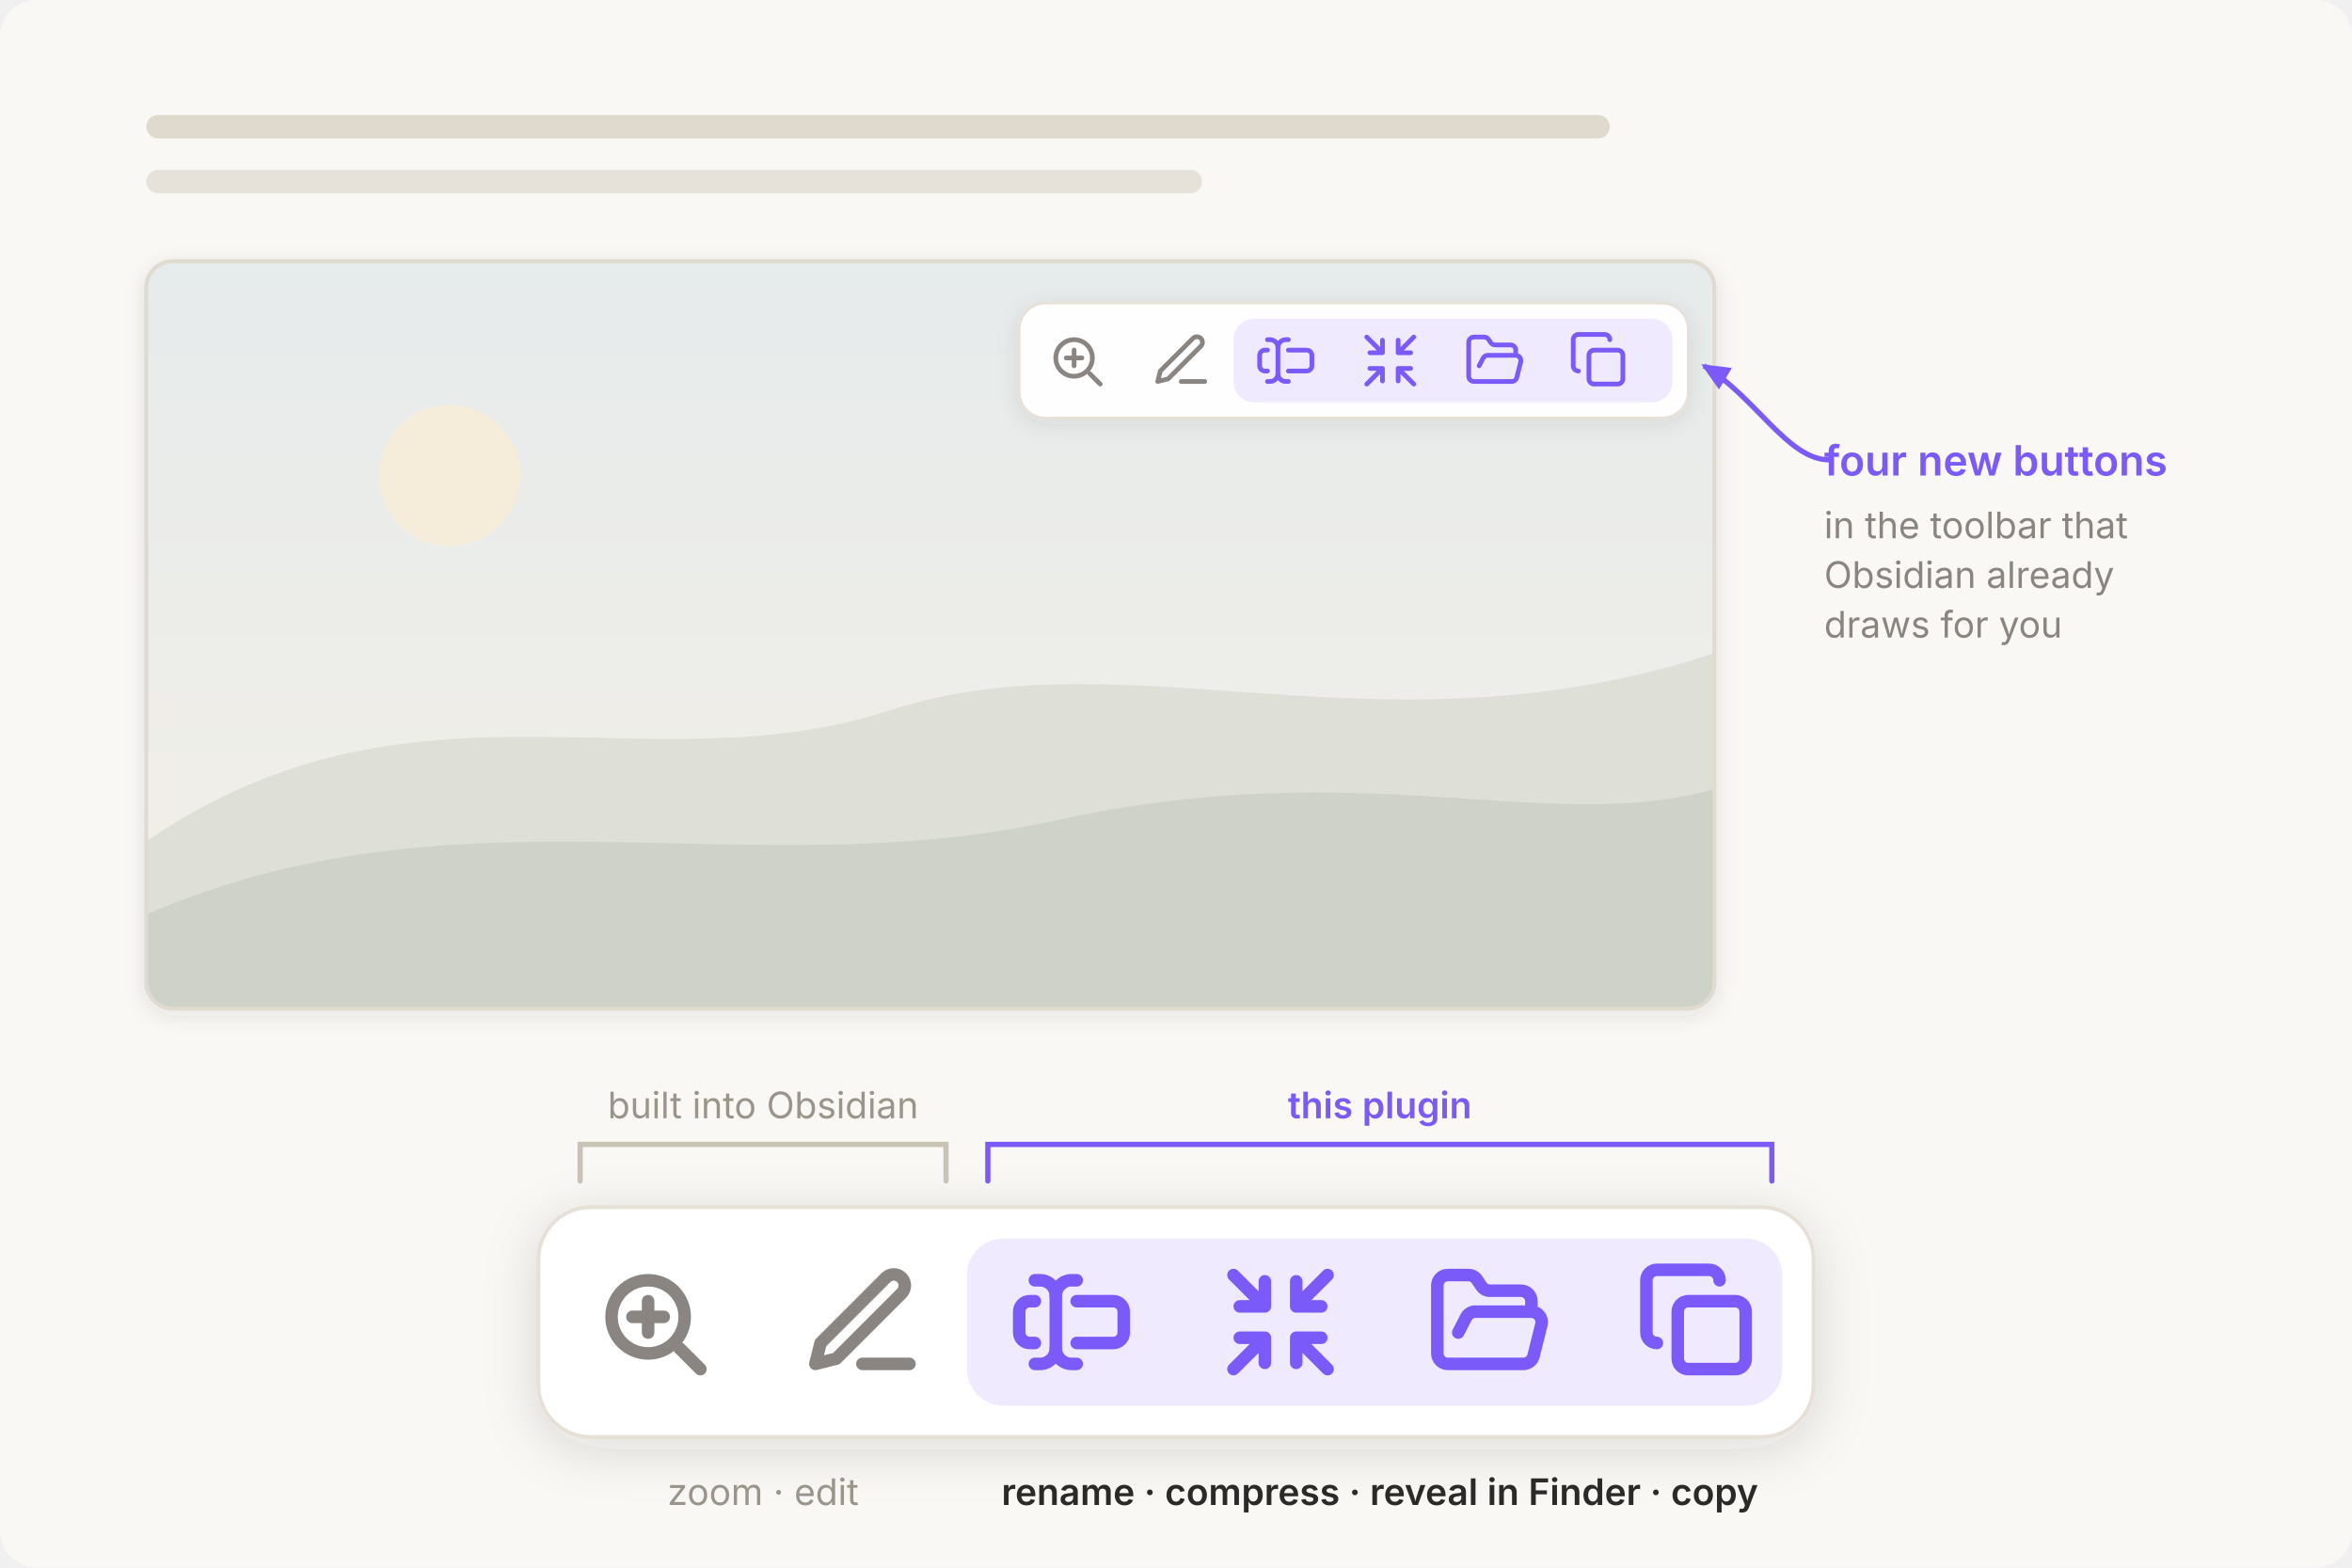
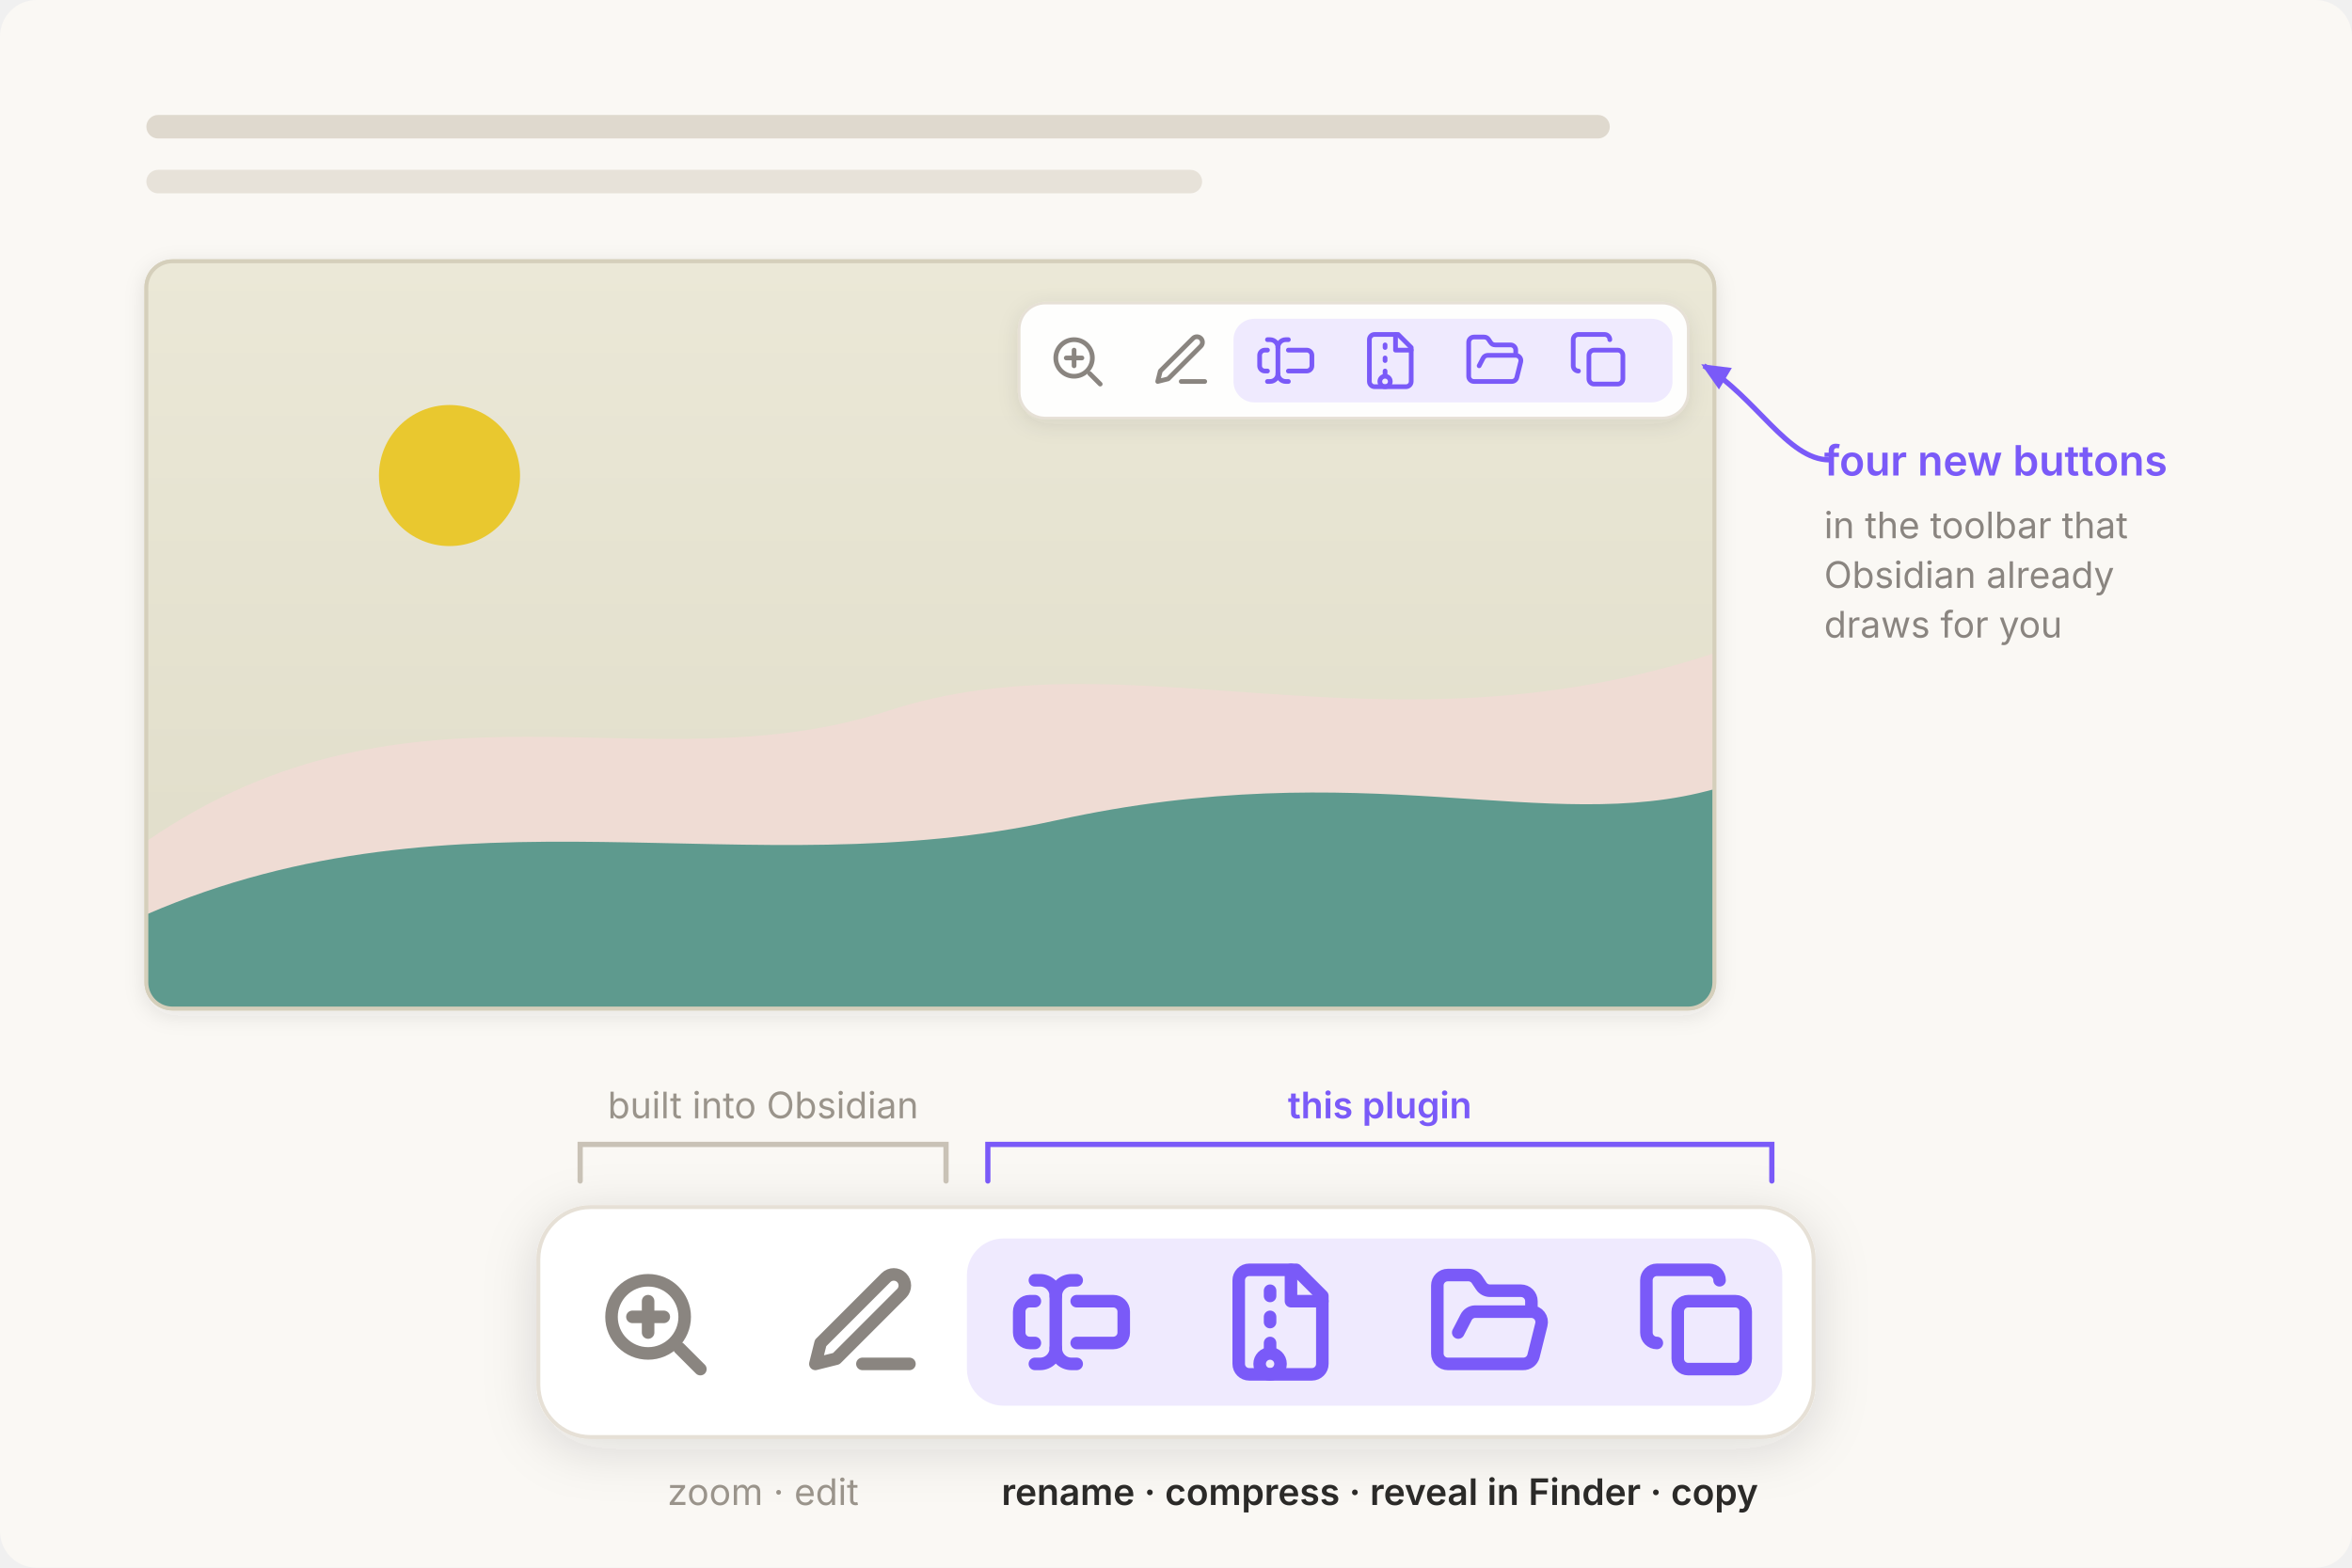
<svg xmlns="http://www.w3.org/2000/svg" viewBox="0 0 900 600" width="900" height="600" font-family="-apple-system, BlinkMacSystemFont, 'Segoe UI', Inter, Helvetica, Arial, sans-serif">
  <defs>
    <filter id="soft" x="-30%" y="-30%" width="160%" height="160%">
      <feDropShadow dx="0" dy="2" stdDeviation="4" flood-color="#2B2A28" flood-opacity="0.10" />
    </filter>
    <filter id="lift" x="-40%" y="-40%" width="180%" height="180%">
      <feDropShadow dx="0" dy="4" stdDeviation="10" flood-color="#2B2A28" flood-opacity="0.14" />
    </filter>
    <marker id="tip" viewBox="0 0 10 10" refX="8" refY="5" markerWidth="6" markerHeight="6" orient="auto-start-reverse">
      <path d="M0 1 L9 5 L0 9 z" fill="#7A5AF8" />
    </marker>
    <clipPath id="cardClip">
      <rect x="56" y="100" width="600" height="286" rx="10" />
    </clipPath>
    <linearGradient id="sky" x1="0" y1="0" x2="0" y2="1">
-       <stop offset="0" stop-color="#E6EBEC" />
-       <stop offset="1" stop-color="#F3EFE6" />
+       <stop offset="0" stop-color="#EBE8D7" />
+       <stop offset="1" stop-color="#DFDCC8" />
    </linearGradient>
    <g id="ic-zoom">
      <circle cx="11" cy="11" r="7" />
      <path d="m21 21-4-4M11 8v6M8 11h6" />
    </g>
    <g id="ic-pencil">
      <path d="M12 20h9" />
      <path d="M16.5 3.5a2.12 2.12 0 0 1 3 3L7 19l-4 1 1-4Z" />
    </g>
    <g id="ic-copy">
      <rect x="8" y="8" width="13" height="13" rx="2" />
      <path d="M4 16a2 2 0 0 1-2-2V4a2 2 0 0 1 2-2h10a2 2 0 0 1 2 2" />
    </g>
    <g id="ic-folder">
      <path d="m6 14 1.5-2.9A2 2 0 0 1 9.2 10H20a2 2 0 0 1 1.9 2.5l-1.5 6a2 2 0 0 1-2 1.5H4a2 2 0 0 1-2-2V5a2 2 0 0 1 2-2h3.9a2 2 0 0 1 1.7.9l.8 1.2a2 2 0 0 0 1.7.9H18a2 2 0 0 1 2 2v2" />
    </g>
-     <g id="ic-shrink">
-       <path d="m15 15 6 6m-6-6v4.8m0-4.8h4.8" />
-       <path d="M9 19.8V15m0 0H4.2M9 15l-6 6" />
-       <path d="M15 4.2V9m0 0h4.8M15 9l6-6" />
-       <path d="M9 4.2V9m0 0H4.2M9 9 3 3" />
+     <g id="ic-archive">
+       <path d="M15 2H6a2 2 0 0 0-2 2v16a2 2 0 0 0 2 2h12a2 2 0 0 0 2-2V7Z" />
+       <polyline points="14 2 14 8 20 8" />
+       <path d="M10 6v1M10 11v1M10 16v1" />
+       <circle cx="10" cy="20" r="2" />
    </g>
    <g id="ic-rename">
      <path d="M5 4h1a3 3 0 0 1 3 3 3 3 0 0 1 3-3h1" />
      <path d="M13 20h-1a3 3 0 0 1-3-3 3 3 0 0 1-3 3H5" />
      <path d="M5 16H4a2 2 0 0 1-2-2v-4a2 2 0 0 1 2-2h1" />
      <path d="M13 8h7a2 2 0 0 1 2 2v4a2 2 0 0 1-2 2h-7" />
      <path d="M9 7v10" />
    </g>
  </defs>
  <rect width="900" height="600" rx="14" fill="#FAF8F4" />
  <rect x="56" y="44" width="560" height="9" rx="4.5" fill="#DFD9CE" />
  <rect x="56" y="65" width="404" height="9" rx="4.5" fill="#E7E2D9" />
-   <rect x="56" y="100" width="600" height="286" rx="10" fill="#E6EBEC" stroke="#E6E0D6" stroke-width="1.5" filter="url(#soft)" />
+   <rect x="56" y="100" width="600" height="286" rx="10" fill="#EBE8D7" stroke="#DCD6C4" stroke-width="1.5" filter="url(#soft)" />
  <g clip-path="url(#cardClip)">
    <rect x="56" y="100" width="600" height="286" fill="url(#sky)" />
-     <circle cx="172" cy="182" r="27" fill="#F5EDD9" />
-     <path d="M56 322 C 158 252, 248 302, 340 272 C 432 242, 528 292, 656 250 L656 386 L56 386 Z" fill="#DEE0D8" />
-     <path d="M56 350 C 176 298, 286 340, 404 314 C 522 288, 592 320, 656 302 L656 386 L56 386 Z" fill="#CFD2C8" />
+     <circle cx="172" cy="182" r="27" fill="#E9C82F" />
+     <path d="M56 322 C 158 252, 248 302, 340 272 C 432 242, 528 292, 656 250 L656 386 L56 386 Z" fill="#EFDCD4" />
+     <path d="M56 350 C 176 298, 286 340, 404 314 C 522 288, 592 320, 656 302 L656 386 L56 386 Z" fill="#5E9A8E" />
  </g>
-   <rect x="56" y="100" width="600" height="286" rx="10" fill="none" stroke="#E0DAD0" stroke-width="1.5" />
+   <rect x="56" y="100" width="600" height="286" rx="10" fill="none" stroke="#D5CFBB" stroke-width="1.5" />
  <g transform="translate(390,116)">
    <rect x="0" y="0" width="256" height="44" rx="10" fill="#FFFFFF" fill-opacity="0.94" stroke="#E6E0D6" filter="url(#soft)" />
    <rect x="82" y="6" width="168" height="32" rx="8" fill="#EFEAFE" />
    <g stroke-width="1.8" fill="none" stroke-linecap="round" stroke-linejoin="round">
      <g stroke="#8A8580">
        <use href="#ic-zoom" x="10" y="10" />
        <use href="#ic-pencil" x="50" y="10" />
      </g>
      <g stroke="#7A5AF8">
        <use href="#ic-rename" x="90" y="10" />
-         <use href="#ic-shrink" x="130" y="10" />
+         <use href="#ic-archive" x="130" y="10" />
        <use href="#ic-folder" x="170" y="10" />
        <use href="#ic-copy" x="210" y="10" />
      </g>
    </g>
  </g>
  <path d="M700 176 C 684 176, 672 152, 652 140" stroke="#7A5AF8" stroke-width="2" fill="none" marker-end="url(#tip)" />
  <text x="698" y="182" font-size="16" font-weight="600" fill="#7A5AF8">four new buttons</text>
  <text x="698" y="206" font-size="14" fill="#8A8580">in the toolbar that</text>
  <text x="698" y="225" font-size="14" fill="#8A8580">Obsidian already</text>
  <text x="698" y="244" font-size="14" fill="#8A8580">draws for you</text>
  <g transform="translate(206,462)">
    <rect x="0" y="0" width="488" height="88" rx="20" fill="#FFFFFF" stroke="#E6E0D6" stroke-width="1.5" filter="url(#lift)" />
    <rect x="164" y="12" width="312" height="64" rx="14" fill="#EFEAFE" />
    <g stroke-width="2.4" fill="none" stroke-linecap="round" stroke-linejoin="round">
      <g stroke="#8A8580">
        <use href="#ic-zoom" transform="translate(20,20) scale(2)" />
        <use href="#ic-pencil" transform="translate(100,20) scale(2)" />
      </g>
      <g stroke="#7A5AF8">
        <use href="#ic-rename" transform="translate(180,20) scale(2)" />
-         <use href="#ic-shrink" transform="translate(260,20) scale(2)" />
+         <use href="#ic-archive" transform="translate(260,20) scale(2)" />
        <use href="#ic-folder" transform="translate(340,20) scale(2)" />
        <use href="#ic-copy" transform="translate(420,20) scale(2)" />
      </g>
    </g>
  </g>
  <path d="M222 452 v-14 h140 v14" stroke="#C9C2B6" stroke-width="2" fill="none" stroke-linecap="round" />
  <text x="292" y="428" text-anchor="middle" font-size="14" fill="#9A948B">built into Obsidian</text>
  <path d="M378 452 v-14 h300 v14" stroke="#7A5AF8" stroke-width="2" fill="none" stroke-linecap="round" />
  <text x="528" y="428" text-anchor="middle" font-size="14" font-weight="600" fill="#7A5AF8">this plugin</text>
  <text x="292" y="576" text-anchor="middle" font-size="14" fill="#9A948B">zoom · edit</text>
  <text x="528" y="576" text-anchor="middle" font-size="14" font-weight="600" fill="#2B2A28">rename · compress · reveal in Finder · copy</text>
</svg>
